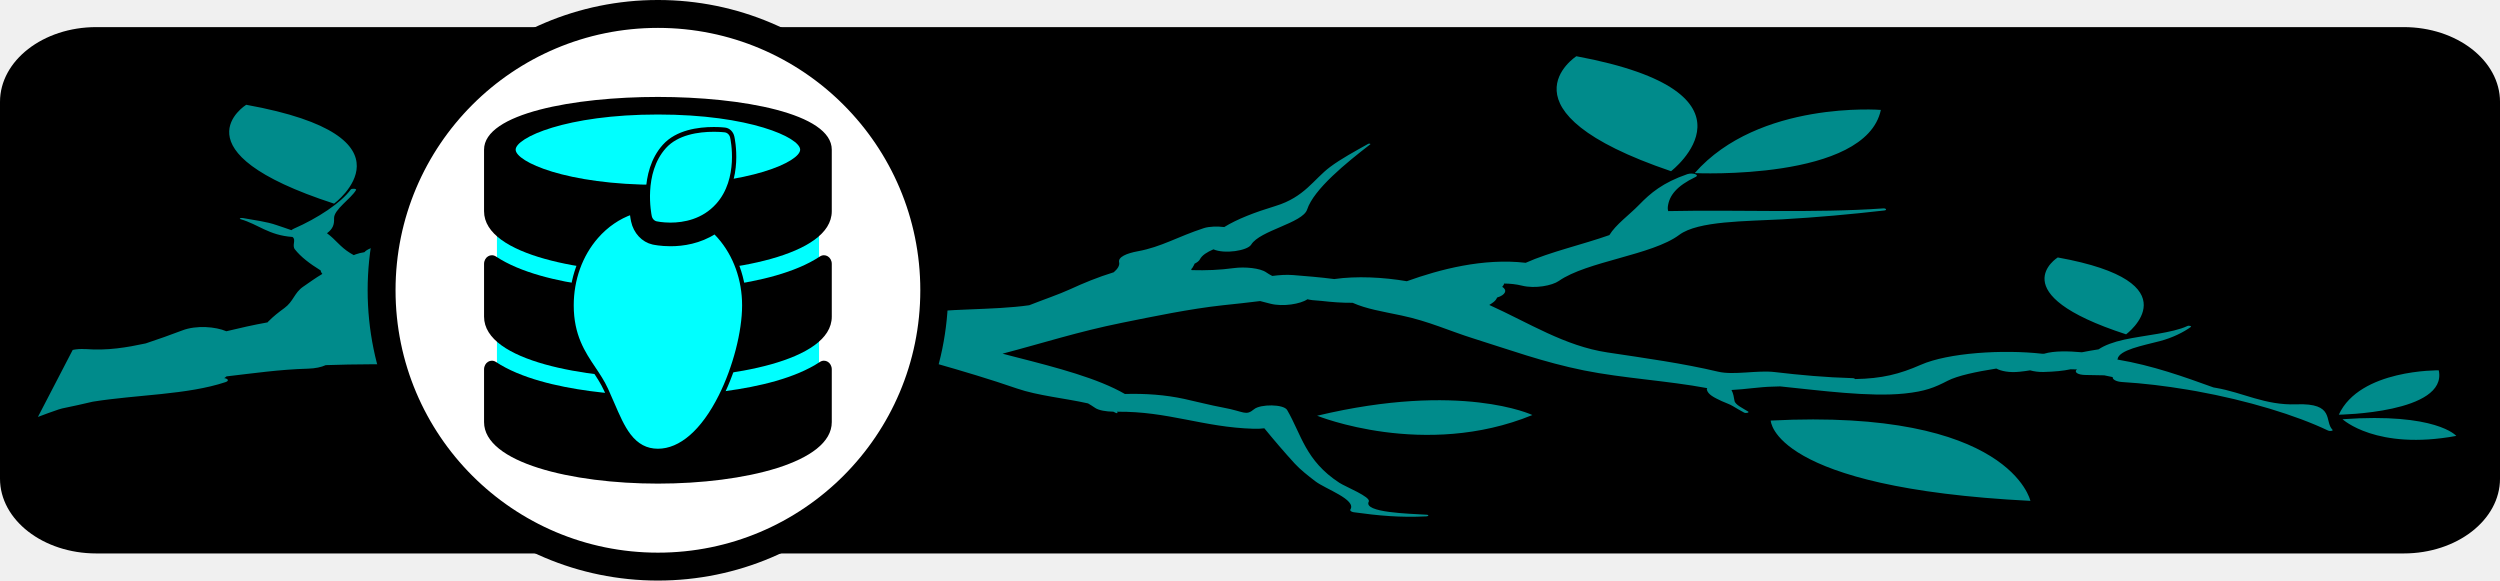
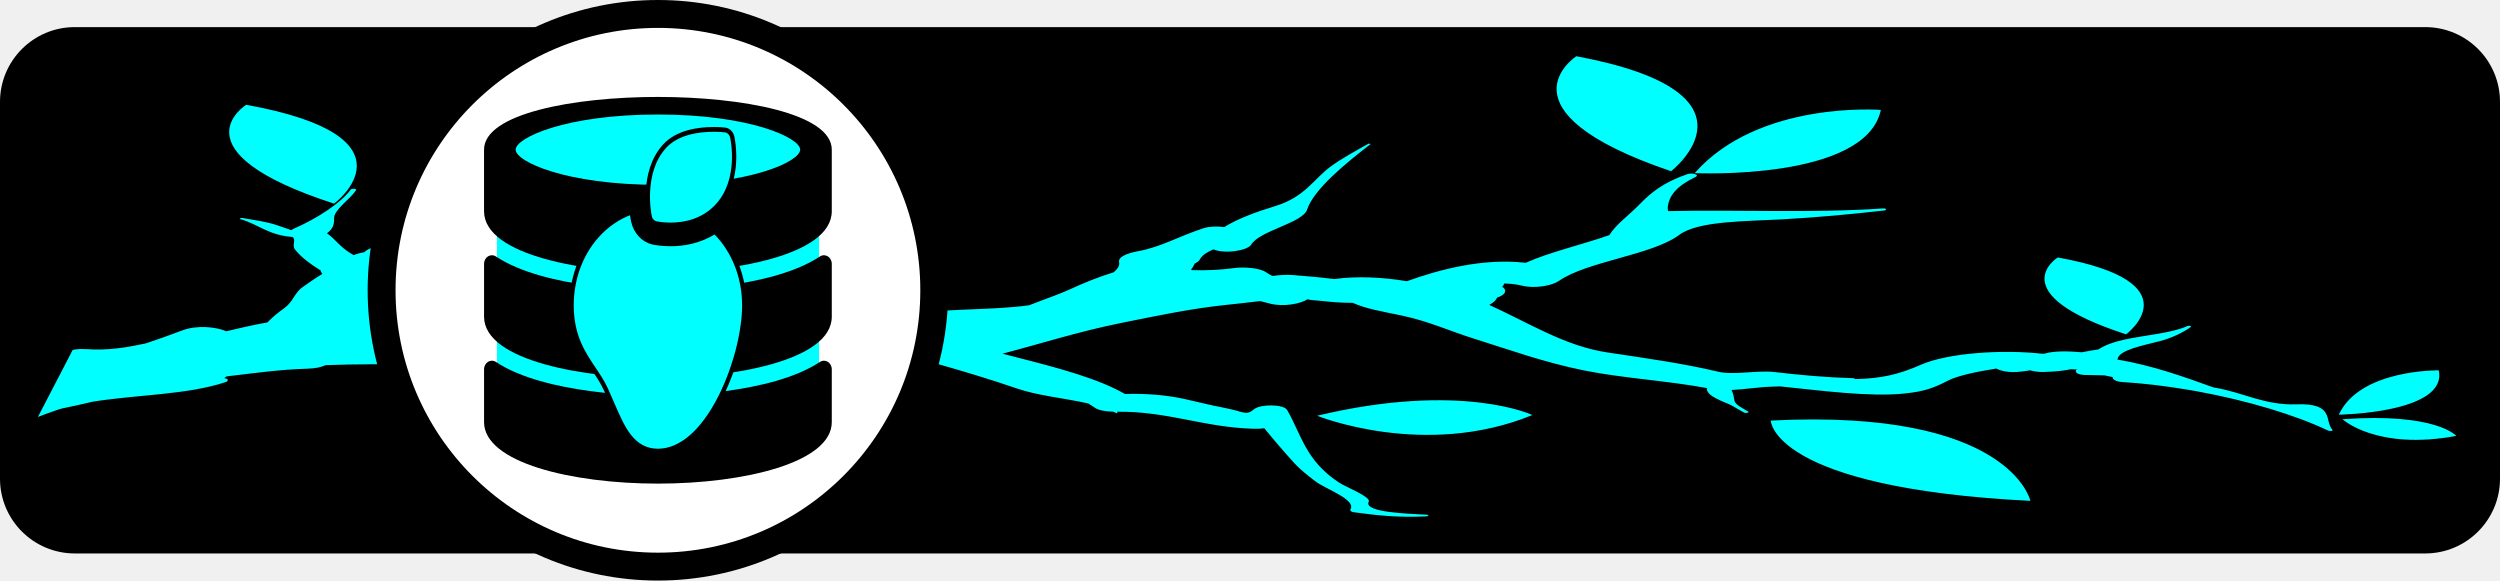
<svg xmlns="http://www.w3.org/2000/svg" width="368.93" height="85.674" version="1.1" viewBox="0 0 379.98 75.599">
-   <g transform="matrix(1.0299 0 0 .8 131.58 -90.257)">
-     <rect x="-127.76" y="110.07" width="368.95" height="100" ry="14.211" />
-   </g>
-   <path d="m323.15 44.496s10.618-7.89-10.389-11.686c0 0-8.794 5.459 10.389 11.686zm-90.239 12.264s-10.801-5.131-32.718 0.108c0 0 16.313 6.62 32.718-0.108zm-195.49-47.155s-11.31 7.021 13.359 15.027c0 0 13.648-10.149-13.359-15.027zm62.747 6.011s-11.993-0.194-15.193 6.742c0 0 16.593-0.23 15.193-6.742zm2.671 9.972s-3-3.559-17.288-2.54c0 0 5.117 4.781 17.288 2.54zm252.64 31.121s16.586-0.234 15.193-6.742c0 0-12.002-0.195-15.193 6.742zm17.856 3.225s-3-3.559-17.29-2.536c0.01 7.19e-4 5.127 4.782 17.29 2.536zm-133.74-57.708s-12.782 8.243 14.392 17.476c0 0 15.483-11.905-14.392-17.476zm17.984 17.765c-2e-3 0.004 26.005 1.213 28.297-9.606 0 0-18.557-1.473-28.297 9.606zm51.026 49.817s-3.043-14.08-39.467-12.207c-2e-3 0.004 0.171 10.22 39.467 12.207zm-299.7-13.894c-1.04 0.333-2.096 0.754-3.141 1.135l5.286-10.184c0.535-0.114 1.176-0.174 1.919-0.12l0.005-0.011c3.376 0.265 6.318-0.248 9.179-0.861 1.903-0.64 3.795-1.295 5.534-1.966 2.181-0.844 5.121-0.565 6.718 0.12 2.021-0.482 4.101-0.967 6.261-1.349 0.03-0.038 0.07-0.08 0.108-0.117l-0.018-0.002c0.041-0.041 0.086-0.075 0.125-0.112 0.662-0.67 1.44-1.287 2.341-1.942 1.396-1.02 1.498-2.316 2.844-3.24 0.931-0.638 1.857-1.321 2.927-1.952-0.151-0.167-0.233-0.341-0.245-0.519l-0.035-0.025c-1.643-1.018-2.981-2.035-3.889-3.184-0.489-0.616 0.236-1.482-0.372-1.889-3.652-0.265-5.144-1.905-7.899-2.706-0.256-0.076 0.032-0.227 0.31-0.176 1.842 0.341 3.644 0.538 5.197 1.086 0.766 0.268 1.53 0.502 2.232 0.764 0.097-0.078 0.206-0.158 0.365-0.227 3.634-1.589 7.197-3.939 8.649-5.948 0.142-0.2 0.931-0.142 0.814 0.064-0.772 1.34-3.395 2.982-3.345 4.316 0.038 0.918-0.154 1.581-1.078 2.26 1.355 0.984 1.971 2.055 3.53 3.015 0.173 0.106 0.358 0.21 0.542 0.313 0.099-0.044 0.207-0.087 0.312-0.124 0.398-0.143 0.843-0.249 1.31-0.323 0.749-0.893 3.548-1.259 5.564-1.656 0.933-0.182 2.112-0.197 3.052-0.045 0.45-0.005 0.901 0.008 1.358 0.044 0.908-0.336 1.876-0.642 2.811-0.957-0.323-0.185-0.401-0.42 0.026-0.691 0.685-0.439 1.487-0.828 2.398-1.171 0.327-0.189 0.663-0.378 1.006-0.562 0.222-0.464 0.403-0.924 0.716-1.27 0.3-0.34 0.98-0.438 1.651-0.393 0.663-0.433 1.366-0.852 2.146-1.254 0.079-0.372-0.07-0.728 0.169-1.187 0.497-0.958 2.219-1.522 2.29-2.595 0.01-0.221 0.58-0.366 1.052-0.34 0.641-0.794 1.373-1.581 1.974-2.372 0.151-0.199 0.874-0.142 0.814 0.064-0.378 1.297-0.415 2.635-1.024 3.917-0.324 0.678-0.342 1.522-1.109 2.173 0.211 0.328 0.361 0.662 0.083 1.014-1.103 1.391-3.605 2.488-5.528 3.715-0.085 0.164-0.168 0.324-0.262 0.487-0.19 0.348-0.92 0.635-1.67 0.906-0.11 0.047-0.226 0.086-0.348 0.121-0.396 0.139-0.779 0.272-1.078 0.408-1.328 0.596-2.075 1.704-3.777 2.141l-0.042 0.008c-0.056 0.144-0.19 0.293-0.46 0.445-1.237 0.714-2.423 1.384-3.898 2.006-0.293 0.692-0.684 1.391-1.161 2.091 0.003 0.067-0.005 0.137-0.023 0.209l0.262 0.009c1.55 0.04 2.656 0.349 3.071 0.797 1.497-0.627 2.982-1.251 4.324-1.928 0.13-0.068 0.386 8e-3 0.302 0.079-1.101 0.966-2.692 1.793-4.537 2.541-0.042 0.082-0.087 0.167-0.171 0.257-0.438 0.477 0.917 0.857 3.004 1.147 0.238 1.7e-4 0.46-0.005 0.701 0.007 1.129 0.063 2.262 0.118 3.388 0.17 0.165-0.005 0.32-0.012 0.491-0.009 6.54 0.095 13.021 0.341 19.529-0.033 1.472-0.084 3.165 0.304 4.374 0.636 0.22-0.094 0.552-0.201 1.008-0.328 1.831-0.501 4.263-0.232 5.508 0.433l0.161 0.057c2.387-0.031 4.769-0.033 7.139 5e-3 2.247-0.201 4.33-0.471 5.132-0.604 4.767-0.8 5.841-1.182 11.457-0.589 2.891 0.301 5.405 0.943 8.136 1.387 0.79 0.129 1.625 0.209 2.466 0.275 0.183-0.041 0.35-0.087 0.559-0.123 5.353-0.939 12.463-0.584 18.008-1.379 2.133-0.844 4.485-1.633 6.248-2.443 1.978-0.912 4.151-1.815 6.599-2.568 0.603-0.519 0.928-1.035 0.816-1.518-0.185-0.8 1.136-1.363 2.862-1.679 3.6-0.662 6.011-2.206 10.034-3.517 0.788-0.253 2.044-0.288 3.082-0.158 1.988-1.226 4.627-2.237 7.795-3.203 4.413-1.346 5.802-4.06 8.282-5.921 1.679-1.254 3.755-2.372 5.823-3.532 0.121-0.068 0.395 0.009 0.302 0.079-3.618 2.787-8.579 6.806-9.603 9.915-0.674 2.051-7.197 3.187-8.499 5.33-0.565 0.923-4.027 1.466-5.744 0.719-0.958 0.414-1.727 0.887-2.058 1.524-0.127 0.246-0.427 0.474-0.823 0.669-0.01 0.073-0.035 0.142-0.081 0.212-0.072 0.102-0.405 0.835-0.436 0.473 1e-3 0.071 0.023 0.139 0.043 0.211l0.058 0.071c2.187 0.061 4.236-0.016 6.397-0.309 1.691-0.23 4.035 0.006 4.928 0.65 0.286 0.2 0.595 0.376 0.918 0.543 1.072-0.138 2.13-0.214 3.155-0.134 1.912 0.15 4.132 0.332 6.265 0.607 3.385-0.486 7.45-0.282 11.028 0.329 5.011-1.803 11.621-3.547 18.07-2.8 3.651-1.64 8.646-2.77 12.717-4.21 0.983-1.619 3.011-3.05 4.525-4.609 1.738-1.79 3.593-3.363 7.319-4.652 0.788-0.271 1.938 0.1 1.243 0.431-2.855 1.372-4.008 2.804-4.207 4.563-0.03 0.205 5e-3 0.412 0.06 0.62 10.798-0.237 22.071 0.334 32.685-0.411 0.463-0.03 0.605 0.266 0.16 0.316-5.062 0.58-10.267 1.049-15.497 1.346-5.493 0.309-12.804 0.213-15.674 2.366-4.088 3.069-14.032 4.01-18.299 7.002-1.005 0.706-3.625 1.204-5.588 0.713-0.894-0.222-1.816-0.317-2.737-0.322 2e-3 0.052-5e-3 0.103-0.034 0.157-0.061 0.117-0.148 0.229-0.243 0.34 0.812 0.49 0.53 1.235-0.78 1.632-0.094 0.219-0.205 0.414-0.505 0.661-0.2 0.166-0.439 0.314-0.68 0.465 6.053 2.739 11.473 6.24 17.947 7.215 5.899 0.889 11.471 1.657 16.831 2.926 2.382 0.565 5.978-0.253 8.57 0.055 3.886 0.457 7.803 0.817 11.85 0.927 0.236 0.004 0.346 0.068 0.393 0.142 4.086-0.075 6.758-0.747 9.991-2.168 4.183-1.839 12.496-2.353 18.453-1.684 0.106-0.003 0.203-0.006 0.308-0.005 1.522-0.455 3.711-0.398 5.731-0.217 0.817-0.162 1.667-0.314 2.536-0.445 0.898-0.611 2.246-1.117 3.932-1.484 3.069-0.666 7.307-0.997 9.563-2.061 0.229-0.112 0.696 0.017 0.527 0.141-1.086 0.789-2.779 1.649-4.707 2.153-2.61 0.68-6.232 1.348-6.429 2.736l-0.034 0.064c5.378 0.904 10.187 2.645 14.615 4.242 0.157 0.027 0.28 0.048 0.349 0.061 4.095 0.696 7.483 2.681 12.251 2.504 5.923-0.22 4.202 2.583 5.486 3.869 0.164 0.161-0.404 0.246-0.656 0.126-4.898-2.341-12.223-4.576-20.056-5.995-0.459-0.069-0.911-0.153-1.365-0.233-3.285-0.551-6.635-0.958-9.931-1.158-0.877-0.054-1.481-0.413-1.393-0.747l-1.289-0.268c-0.93-0.025-1.869-0.05-2.8-0.053-1.247-0.002-1.852-0.449-1.352-0.843-0.328-0.011-0.639-0.017-0.959-0.024-1.121 0.234-2.4 0.367-4.155 0.411-0.676 0.017-1.415-0.081-2.012-0.251-0.42 0.074-0.912 0.143-1.597 0.215-1.542 0.164-2.791-0.09-3.529-0.485-3.037 0.476-5.903 1.081-7.401 1.856-1.978 1.023-3.378 1.609-6.568 1.94-5.304 0.55-12.804-0.465-18.892-1.084-0.416 0.012-0.826 0.032-1.23 0.04-1.818 0.035-4.088 0.409-6.166 0.505 0.283 0.537 0.366 1.092 0.457 1.633 0.089 0.6 1.272 1.145 2.072 1.641 0.252 0.157-0.342 0.31-0.616 0.159-0.582-0.327-1.176-0.652-1.716-0.987-0.467-0.292-1.125-0.492-1.684-0.755-1.178-0.556-2.075-0.993-2.258-1.741-0.023-0.083 0.016-0.158 0.062-0.229-5.949-1.123-12.872-1.508-18.741-2.695-6.161-1.247-11.402-3.167-16.792-4.854-3.637-1.138-6.799-2.624-10.954-3.498-3.081-0.65-5.264-0.977-7.417-1.927-1.534 0.02-3.128-0.101-4.718-0.285-0.461-0.029-0.928-0.065-1.405-0.118-0.269-0.032-0.512-0.077-0.741-0.132-1.062 0.724-3.696 1.158-5.601 0.682-0.565-0.141-1.084-0.278-1.587-0.41-1.806 0.232-3.667 0.423-5.683 0.639-4.993 0.538-10.708 1.734-15.346 2.67-6.606 1.333-12.098 3.11-18.127 4.689 0.729 0.191 1.459 0.381 2.174 0.563 6.105 1.558 12.325 3.187 16.425 5.562 3.131-0.087 6.134 0.126 9.01 0.749 1.986 0.43 3.917 0.949 5.958 1.327 3.241 0.599 3.369 1.306 4.68 0.231 0.946-0.778 4.483-0.785 5.015 0.135 2.17 3.727 2.766 7.678 7.921 11.047 0.938 0.615 4.85 2.159 4.48 2.871-0.87 1.677 6.164 1.829 8.803 1.992 0.379 0.023 0.308 0.232-0.043 0.249-3.999 0.201-7.287-0.106-11.054-0.628-0.381-0.056-0.597-0.262-0.503-0.406 0.982-1.508-3.79-3.12-5.314-4.292-1.158-0.887-2.296-1.777-3.159-2.719-1.615-1.768-3.137-3.551-4.598-5.34-0.498 0.061-1.036 0.089-1.637 0.071-7.656-0.22-13.006-2.682-20.777-2.588 0.033 0.047 0.076 0.091 0.107 0.142 0.045 0.059-0.147 0.1-0.244 0.048-0.135-0.07-0.265-0.132-0.402-0.198-1.071-0.01-2.229-0.201-2.76-0.572-0.343-0.238-0.703-0.463-1.082-0.685-3.494-0.789-7.63-1.17-10.811-2.268-4.006-1.382-8.217-2.642-12.541-3.871l-0.241-0.067c-2.952-0.091-5.725-0.253-8.497-0.564-1.808 0.18-3.908-0.011-5.576-0.779l-0.113-0.057c-1.048-0.182-2.12-0.374-3.201-0.585-9.288 0.797-18.588 0.57-28.075-0.087-5.611 1.178-14.241 1.293-19.663 1.797-8.965 0.833-18.062 0.326-27.15 0.664-0.662 0.304-1.586 0.505-2.697 0.536-4.299 0.118-8.296 0.7-12.389 1.175-0.096 0.093-0.208 0.18-0.345 0.262 0.596 0.08 0.787 0.41 0.209 0.605-5.827 1.943-13.469 1.898-20.18 2.975-1.51 0.359-3.068 0.7-4.656 1.027-0.18 0.053-0.365 0.097-0.537 0.154zm171.9-21.797 0.031-0.024z" fill="#008b8b" stroke-width="5.822" />
-   <circle cx="100" cy="37.799" r="42" fill="#fff" stroke="#000" stroke-width="4.24" />
-   <g transform="matrix(2.9734 0 0 3.4338 45.267 -22.794)">
-     <rect x="10.178" y="14.25" width="16.467" height="7.945" fill="#0ff" />
-     <ellipse transform="matrix(.87405 0 0 .87405 2.7277 2.229)" cx="18.056" cy="10.338" rx="9.043" ry="2.143" fill="#0ff" />
-     <g transform="matrix(.037872 0 0 .036469 9.5192 9.0879)">
-       <path d="m234.67 0c-113.02 0-234.67 20.031-234.67 64v74.667c0 54.781 140.33 74.667 234.67 74.667s234.67-19.885 234.67-74.667v-74.667c-1e-3 -43.969-121.65-64-234.67-64zm0 106.67c-124.23 0-192-28.188-192-42.667s67.771-42.667 192-42.667 192 28.187 192 42.667c0 14.479-67.771 42.667-192 42.667z" />
-       <path d="m453.21 321.71c-66.253 39.454-199.01 40.955-218.54 40.955s-152.29-1.502-218.54-40.955c-7.171-4.27-16.122 0.661-16.122 9.006v63.949c0 49.021 118.05 74.667 234.67 74.667s234.67-25.646 234.67-74.667v-63.949c-1e-3 -8.345-8.952-13.276-16.122-9.006z" />
-       <path d="m453.21 193.71c-66.253 39.454-199.01 40.955-218.54 40.955s-152.29-1.502-218.54-40.955c-7.171-4.27-16.122 0.661-16.122 9.006v63.949c0 54.781 140.33 74.667 234.67 74.667s234.67-19.885 234.67-74.667v-63.949c-1e-3 -8.345-8.952-13.276-16.122-9.006z" />
-     </g>
-     <g transform="matrix(.019402 0 0 .018683 11.965 15.225)" fill="#0ff" stroke="#000" stroke-width="14.307">
-       <g transform="matrix(1.4887,0,0,1.4887,-49.078,-251.56)" fill="#0ff" stroke="#000" stroke-width="7.615">
-         <path d="m387.55 12.169c-1.522-6.081-6.666-10.574-12.896-11.266-0.332-0.038-8.258-0.903-19.774-0.903-27.512 0-65.012 4.698-87.426 27.077-41.959 41.9-26.717 108.88-26.049 111.71 1.35 5.705 5.899 10.101 11.646 11.255 0.427 0.086 10.626 2.1 25.095 2.1 23.995 0 57.967-5.361 83.543-30.904 42.05-41.993 26.542-106.35 25.861-109.06z" stroke-width="7.61" />
-         <path d="m364.77 170.18c-2.586-2.66-5.257-5.209-8-7.651-27.105 15.739-56.4 19.606-78.627 19.606-17.156 0-29.646-2.414-31-2.687-17.188-3.451-30.9-16.704-34.936-33.769-0.403-1.706-1.516-6.756-2.472-14.154-23.495 7.42-44.882 20.53-62.505 38.655-28.385 29.195-44.017 68.22-44.017 109.89 0 48.621 20.642 76.261 38.854 100.65 8.239 11.033 16.023 21.455 22.243 33.703 3.792 7.465 7.281 14.742 10.656 21.78 9.741 20.313 18.153 37.858 29.558 51.325 13.947 16.471 30.787 24.477 51.482 24.477 40.465 0 79.929-30.918 111.12-87.06 25.307-45.548 41.658-102.41 41.658-144.87 1e-3 -41.665-15.631-80.69-44.015-109.89z" />
+   <g transform="translate(2.62e-5 .00047062)">
+     <rect x="-2.62e-5" y="-2.201" width="379.98" height="80" ry="11.369" stroke-width=".908" />
+     <path d="m323.15 44.496s10.618-7.89-10.389-11.686c0 0-8.794 5.459 10.389 11.686zm-90.239 12.264s-10.801-5.131-32.718 0.108c0 0 16.313 6.62 32.718-0.108zm-195.49-47.155s-11.31 7.021 13.359 15.027c0 0 13.648-10.149-13.359-15.027zm62.747 6.011s-11.993-0.194-15.193 6.742c0 0 16.593-0.23 15.193-6.742zm2.671 9.972s-3-3.559-17.288-2.54c0 0 5.117 4.781 17.288 2.54zm252.64 31.121s16.586-0.234 15.193-6.742c0 0-12.002-0.195-15.193 6.742zm17.856 3.225s-3-3.559-17.29-2.536c0.01 7.19e-4 5.127 4.782 17.29 2.536zm-133.74-57.708s-12.782 8.243 14.392 17.476c0 0 15.483-11.905-14.392-17.476zm17.984 17.765c-2e-3 0.004 26.005 1.213 28.297-9.606 0 0-18.557-1.473-28.297 9.606zm51.026 49.817s-3.043-14.08-39.467-12.207c-2e-3 0.004 0.171 10.22 39.467 12.207zm-299.7-13.894c-1.04 0.333-2.096 0.754-3.141 1.135l5.286-10.184c0.535-0.114 1.176-0.174 1.919-0.12l0.005-0.011c3.376 0.265 6.318-0.248 9.179-0.861 1.903-0.64 3.795-1.295 5.534-1.966 2.181-0.844 5.121-0.565 6.718 0.12 2.021-0.482 4.101-0.967 6.261-1.349 0.03-0.038 0.07-0.08 0.108-0.117l-0.018-0.002c0.041-0.041 0.086-0.075 0.125-0.112 0.662-0.67 1.44-1.287 2.341-1.942 1.396-1.02 1.498-2.316 2.844-3.24 0.931-0.638 1.857-1.321 2.927-1.952-0.151-0.167-0.233-0.341-0.245-0.519l-0.035-0.025c-1.643-1.018-2.981-2.035-3.889-3.184-0.489-0.616 0.236-1.482-0.372-1.889-3.652-0.265-5.144-1.905-7.899-2.706-0.256-0.076 0.032-0.227 0.31-0.176 1.842 0.341 3.644 0.538 5.197 1.086 0.766 0.268 1.53 0.502 2.232 0.764 0.097-0.078 0.206-0.158 0.365-0.227 3.634-1.589 7.197-3.939 8.649-5.948 0.142-0.2 0.931-0.142 0.814 0.064-0.772 1.34-3.395 2.982-3.345 4.316 0.038 0.918-0.154 1.581-1.078 2.26 1.355 0.984 1.971 2.055 3.53 3.015 0.173 0.106 0.358 0.21 0.542 0.313 0.099-0.044 0.207-0.087 0.312-0.124 0.398-0.143 0.843-0.249 1.31-0.323 0.749-0.893 3.548-1.259 5.564-1.656 0.933-0.182 2.112-0.197 3.052-0.045 0.45-0.005 0.901 0.008 1.358 0.044 0.908-0.336 1.876-0.642 2.811-0.957-0.323-0.185-0.401-0.42 0.026-0.691 0.685-0.439 1.487-0.828 2.398-1.171 0.327-0.189 0.663-0.378 1.006-0.562 0.222-0.464 0.403-0.924 0.716-1.27 0.3-0.34 0.98-0.438 1.651-0.393 0.663-0.433 1.366-0.852 2.146-1.254 0.079-0.372-0.07-0.728 0.169-1.187 0.497-0.958 2.219-1.522 2.29-2.595 0.01-0.221 0.58-0.366 1.052-0.34 0.641-0.794 1.373-1.581 1.974-2.372 0.151-0.199 0.874-0.142 0.814 0.064-0.378 1.297-0.415 2.635-1.024 3.917-0.324 0.678-0.342 1.522-1.109 2.173 0.211 0.328 0.361 0.662 0.083 1.014-1.103 1.391-3.605 2.488-5.528 3.715-0.085 0.164-0.168 0.324-0.262 0.487-0.19 0.348-0.92 0.635-1.67 0.906-0.11 0.047-0.226 0.086-0.348 0.121-0.396 0.139-0.779 0.272-1.078 0.408-1.328 0.596-2.075 1.704-3.777 2.141l-0.042 0.008c-0.056 0.144-0.19 0.293-0.46 0.445-1.237 0.714-2.423 1.384-3.898 2.006-0.293 0.692-0.684 1.391-1.161 2.091 0.003 0.067-0.005 0.137-0.023 0.209l0.262 0.009c1.55 0.04 2.656 0.349 3.071 0.797 1.497-0.627 2.982-1.251 4.324-1.928 0.13-0.068 0.386 8e-3 0.302 0.079-1.101 0.966-2.692 1.793-4.537 2.541-0.042 0.082-0.087 0.167-0.171 0.257-0.438 0.477 0.917 0.857 3.004 1.147 0.238 1.7e-4 0.46-0.005 0.701 0.007 1.129 0.063 2.262 0.118 3.388 0.17 0.165-0.005 0.32-0.012 0.491-0.009 6.54 0.095 13.021 0.341 19.529-0.033 1.472-0.084 3.165 0.304 4.374 0.636 0.22-0.094 0.552-0.201 1.008-0.328 1.831-0.501 4.263-0.232 5.508 0.433l0.161 0.057c2.387-0.031 4.769-0.033 7.139 5e-3 2.247-0.201 4.33-0.471 5.132-0.604 4.767-0.8 5.841-1.182 11.457-0.589 2.891 0.301 5.405 0.943 8.136 1.387 0.79 0.129 1.625 0.209 2.466 0.275 0.183-0.041 0.35-0.087 0.559-0.123 5.353-0.939 12.463-0.584 18.008-1.379 2.133-0.844 4.485-1.633 6.248-2.443 1.978-0.912 4.151-1.815 6.599-2.568 0.603-0.519 0.928-1.035 0.816-1.518-0.185-0.8 1.136-1.363 2.862-1.679 3.6-0.662 6.011-2.206 10.034-3.517 0.788-0.253 2.044-0.288 3.082-0.158 1.988-1.226 4.627-2.237 7.795-3.203 4.413-1.346 5.802-4.06 8.282-5.921 1.679-1.254 3.755-2.372 5.823-3.532 0.121-0.068 0.395 0.009 0.302 0.079-3.618 2.787-8.579 6.806-9.603 9.915-0.674 2.051-7.197 3.187-8.499 5.33-0.565 0.923-4.027 1.466-5.744 0.719-0.958 0.414-1.727 0.887-2.058 1.524-0.127 0.246-0.427 0.474-0.823 0.669-0.01 0.073-0.035 0.142-0.081 0.212-0.072 0.102-0.405 0.835-0.436 0.473 1e-3 0.071 0.023 0.139 0.043 0.211l0.058 0.071c2.187 0.061 4.236-0.016 6.397-0.309 1.691-0.23 4.035 0.006 4.928 0.65 0.286 0.2 0.595 0.376 0.918 0.543 1.072-0.138 2.13-0.214 3.155-0.134 1.912 0.15 4.132 0.332 6.265 0.607 3.385-0.486 7.45-0.282 11.028 0.329 5.011-1.803 11.621-3.547 18.07-2.8 3.651-1.64 8.646-2.77 12.717-4.21 0.983-1.619 3.011-3.05 4.525-4.609 1.738-1.79 3.593-3.363 7.319-4.652 0.788-0.271 1.938 0.1 1.243 0.431-2.855 1.372-4.008 2.804-4.207 4.563-0.03 0.205 5e-3 0.412 0.06 0.62 10.798-0.237 22.071 0.334 32.685-0.411 0.463-0.03 0.605 0.266 0.16 0.316-5.062 0.58-10.267 1.049-15.497 1.346-5.493 0.309-12.804 0.213-15.674 2.366-4.088 3.069-14.032 4.01-18.299 7.002-1.005 0.706-3.625 1.204-5.588 0.713-0.894-0.222-1.816-0.317-2.737-0.322 2e-3 0.052-5e-3 0.103-0.034 0.157-0.061 0.117-0.148 0.229-0.243 0.34 0.812 0.49 0.53 1.235-0.78 1.632-0.094 0.219-0.205 0.414-0.505 0.661-0.2 0.166-0.439 0.314-0.68 0.465 6.053 2.739 11.473 6.24 17.947 7.215 5.899 0.889 11.471 1.657 16.831 2.926 2.382 0.565 5.978-0.253 8.57 0.055 3.886 0.457 7.803 0.817 11.85 0.927 0.236 0.004 0.346 0.068 0.393 0.142 4.086-0.075 6.758-0.747 9.991-2.168 4.183-1.839 12.496-2.353 18.453-1.684 0.106-0.003 0.203-0.006 0.308-0.005 1.522-0.455 3.711-0.398 5.731-0.217 0.817-0.162 1.667-0.314 2.536-0.445 0.898-0.611 2.246-1.117 3.932-1.484 3.069-0.666 7.307-0.997 9.563-2.061 0.229-0.112 0.696 0.017 0.527 0.141-1.086 0.789-2.779 1.649-4.707 2.153-2.61 0.68-6.232 1.348-6.429 2.736l-0.034 0.064c5.378 0.904 10.187 2.645 14.615 4.242 0.157 0.027 0.28 0.048 0.349 0.061 4.095 0.696 7.483 2.681 12.251 2.504 5.923-0.22 4.202 2.583 5.486 3.869 0.164 0.161-0.404 0.246-0.656 0.126-4.898-2.341-12.223-4.576-20.056-5.995-0.459-0.069-0.911-0.153-1.365-0.233-3.285-0.551-6.635-0.958-9.931-1.158-0.877-0.054-1.481-0.413-1.393-0.747l-1.289-0.268c-0.93-0.025-1.869-0.05-2.8-0.053-1.247-0.002-1.852-0.449-1.352-0.843-0.328-0.011-0.639-0.017-0.959-0.024-1.121 0.234-2.4 0.367-4.155 0.411-0.676 0.017-1.415-0.081-2.012-0.251-0.42 0.074-0.912 0.143-1.597 0.215-1.542 0.164-2.791-0.09-3.529-0.485-3.037 0.476-5.903 1.081-7.401 1.856-1.978 1.023-3.378 1.609-6.568 1.94-5.304 0.55-12.804-0.465-18.892-1.084-0.416 0.012-0.826 0.032-1.23 0.04-1.818 0.035-4.088 0.409-6.166 0.505 0.283 0.537 0.366 1.092 0.457 1.633 0.089 0.6 1.272 1.145 2.072 1.641 0.252 0.157-0.342 0.31-0.616 0.159-0.582-0.327-1.176-0.652-1.716-0.987-0.467-0.292-1.125-0.492-1.684-0.755-1.178-0.556-2.075-0.993-2.258-1.741-0.023-0.083 0.016-0.158 0.062-0.229-5.949-1.123-12.872-1.508-18.741-2.695-6.161-1.247-11.402-3.167-16.792-4.854-3.637-1.138-6.799-2.624-10.954-3.498-3.081-0.65-5.264-0.977-7.417-1.927-1.534 0.02-3.128-0.101-4.718-0.285-0.461-0.029-0.928-0.065-1.405-0.118-0.269-0.032-0.512-0.077-0.741-0.132-1.062 0.724-3.696 1.158-5.601 0.682-0.565-0.141-1.084-0.278-1.587-0.41-1.806 0.232-3.667 0.423-5.683 0.639-4.993 0.538-10.708 1.734-15.346 2.67-6.606 1.333-12.098 3.11-18.127 4.689 0.729 0.191 1.459 0.381 2.174 0.563 6.105 1.558 12.325 3.187 16.425 5.562 3.131-0.087 6.134 0.126 9.01 0.749 1.986 0.43 3.917 0.949 5.958 1.327 3.241 0.599 3.369 1.306 4.68 0.231 0.946-0.778 4.483-0.785 5.015 0.135 2.17 3.727 2.766 7.678 7.921 11.047 0.938 0.615 4.85 2.159 4.48 2.871-0.87 1.677 6.164 1.829 8.803 1.992 0.379 0.023 0.308 0.232-0.043 0.249-3.999 0.201-7.287-0.106-11.054-0.628-0.381-0.056-0.597-0.262-0.503-0.406 0.982-1.508-3.79-3.12-5.314-4.292-1.158-0.887-2.296-1.777-3.159-2.719-1.615-1.768-3.137-3.551-4.598-5.34-0.498 0.061-1.036 0.089-1.637 0.071-7.656-0.22-13.006-2.682-20.777-2.588 0.033 0.047 0.076 0.091 0.107 0.142 0.045 0.059-0.147 0.1-0.244 0.048-0.135-0.07-0.265-0.132-0.402-0.198-1.071-0.01-2.229-0.201-2.76-0.572-0.343-0.238-0.703-0.463-1.082-0.685-3.494-0.789-7.63-1.17-10.811-2.268-4.006-1.382-8.217-2.642-12.541-3.871l-0.241-0.067c-2.952-0.091-5.725-0.253-8.497-0.564-1.808 0.18-3.908-0.011-5.576-0.779l-0.113-0.057c-1.048-0.182-2.12-0.374-3.201-0.585-9.288 0.797-18.588 0.57-28.075-0.087-5.611 1.178-14.241 1.293-19.663 1.797-8.965 0.833-18.062 0.326-27.15 0.664-0.662 0.304-1.586 0.505-2.697 0.536-4.299 0.118-8.296 0.7-12.389 1.175-0.096 0.093-0.208 0.18-0.345 0.262 0.596 0.08 0.787 0.41 0.209 0.605-5.827 1.943-13.469 1.898-20.18 2.975-1.51 0.359-3.068 0.7-4.656 1.027-0.18 0.053-0.365 0.097-0.537 0.154zm171.9-21.797 0.031-0.024z" fill="#0ff" stroke-width="5.822" />
+     <circle cx="100" cy="37.799" r="42" fill="#fff" stroke="#000" stroke-width="4.24" />
+     <g transform="matrix(2.9734,0,0,3.4338,45.267,-22.794)">
+       <rect x="10.178" y="14.25" width="16.467" height="7.945" fill="#0ff" />
+       <ellipse transform="matrix(.87405 0 0 .87405 2.7277 2.229)" cx="18.056" cy="10.338" rx="9.043" ry="2.143" fill="#0ff" />
+       <g transform="matrix(.037872 0 0 .036469 9.5192 9.0879)">
+         <path d="m234.67 0c-113.02 0-234.67 20.031-234.67 64v74.667c0 54.781 140.33 74.667 234.67 74.667s234.67-19.885 234.67-74.667v-74.667c-1e-3 -43.969-121.65-64-234.67-64zm0 106.67c-124.23 0-192-28.188-192-42.667s67.771-42.667 192-42.667 192 28.187 192 42.667c0 14.479-67.771 42.667-192 42.667z" />
+         <path d="m453.21 321.71c-66.253 39.454-199.01 40.955-218.54 40.955s-152.29-1.502-218.54-40.955c-7.171-4.27-16.122 0.661-16.122 9.006v63.949c0 49.021 118.05 74.667 234.67 74.667s234.67-25.646 234.67-74.667v-63.949c-1e-3 -8.345-8.952-13.276-16.122-9.006z" />
+         <path d="m453.21 193.71c-66.253 39.454-199.01 40.955-218.54 40.955s-152.29-1.502-218.54-40.955c-7.171-4.27-16.122 0.661-16.122 9.006v63.949c0 54.781 140.33 74.667 234.67 74.667s234.67-19.885 234.67-74.667v-63.949c-1e-3 -8.345-8.952-13.276-16.122-9.006z" />
+       </g>
+       <g transform="matrix(.019402 0 0 .018683 11.965 15.225)" fill="#0ff" stroke="#000" stroke-width="14.307">
+         <g transform="matrix(1.4887,0,0,1.4887,-49.078,-251.56)" fill="#0ff" stroke="#000" stroke-width="7.615">
+           <path d="m387.55 12.169c-1.522-6.081-6.666-10.574-12.896-11.266-0.332-0.038-8.258-0.903-19.774-0.903-27.512 0-65.012 4.698-87.426 27.077-41.959 41.9-26.717 108.88-26.049 111.71 1.35 5.705 5.899 10.101 11.646 11.255 0.427 0.086 10.626 2.1 25.095 2.1 23.995 0 57.967-5.361 83.543-30.904 42.05-41.993 26.542-106.35 25.861-109.06z" stroke-width="7.61" />
+           <path d="m364.77 170.18c-2.586-2.66-5.257-5.209-8-7.651-27.105 15.739-56.4 19.606-78.627 19.606-17.156 0-29.646-2.414-31-2.687-17.188-3.451-30.9-16.704-34.936-33.769-0.403-1.706-1.516-6.756-2.472-14.154-23.495 7.42-44.882 20.53-62.505 38.655-28.385 29.195-44.017 68.22-44.017 109.89 0 48.621 20.642 76.261 38.854 100.65 8.239 11.033 16.023 21.455 22.243 33.703 3.792 7.465 7.281 14.742 10.656 21.78 9.741 20.313 18.153 37.858 29.558 51.325 13.947 16.471 30.787 24.477 51.482 24.477 40.465 0 79.929-30.918 111.12-87.06 25.307-45.548 41.658-102.41 41.658-144.87 1e-3 -41.665-15.631-80.69-44.015-109.89z" />
+         </g>
      </g>
    </g>
  </g>
</svg>
